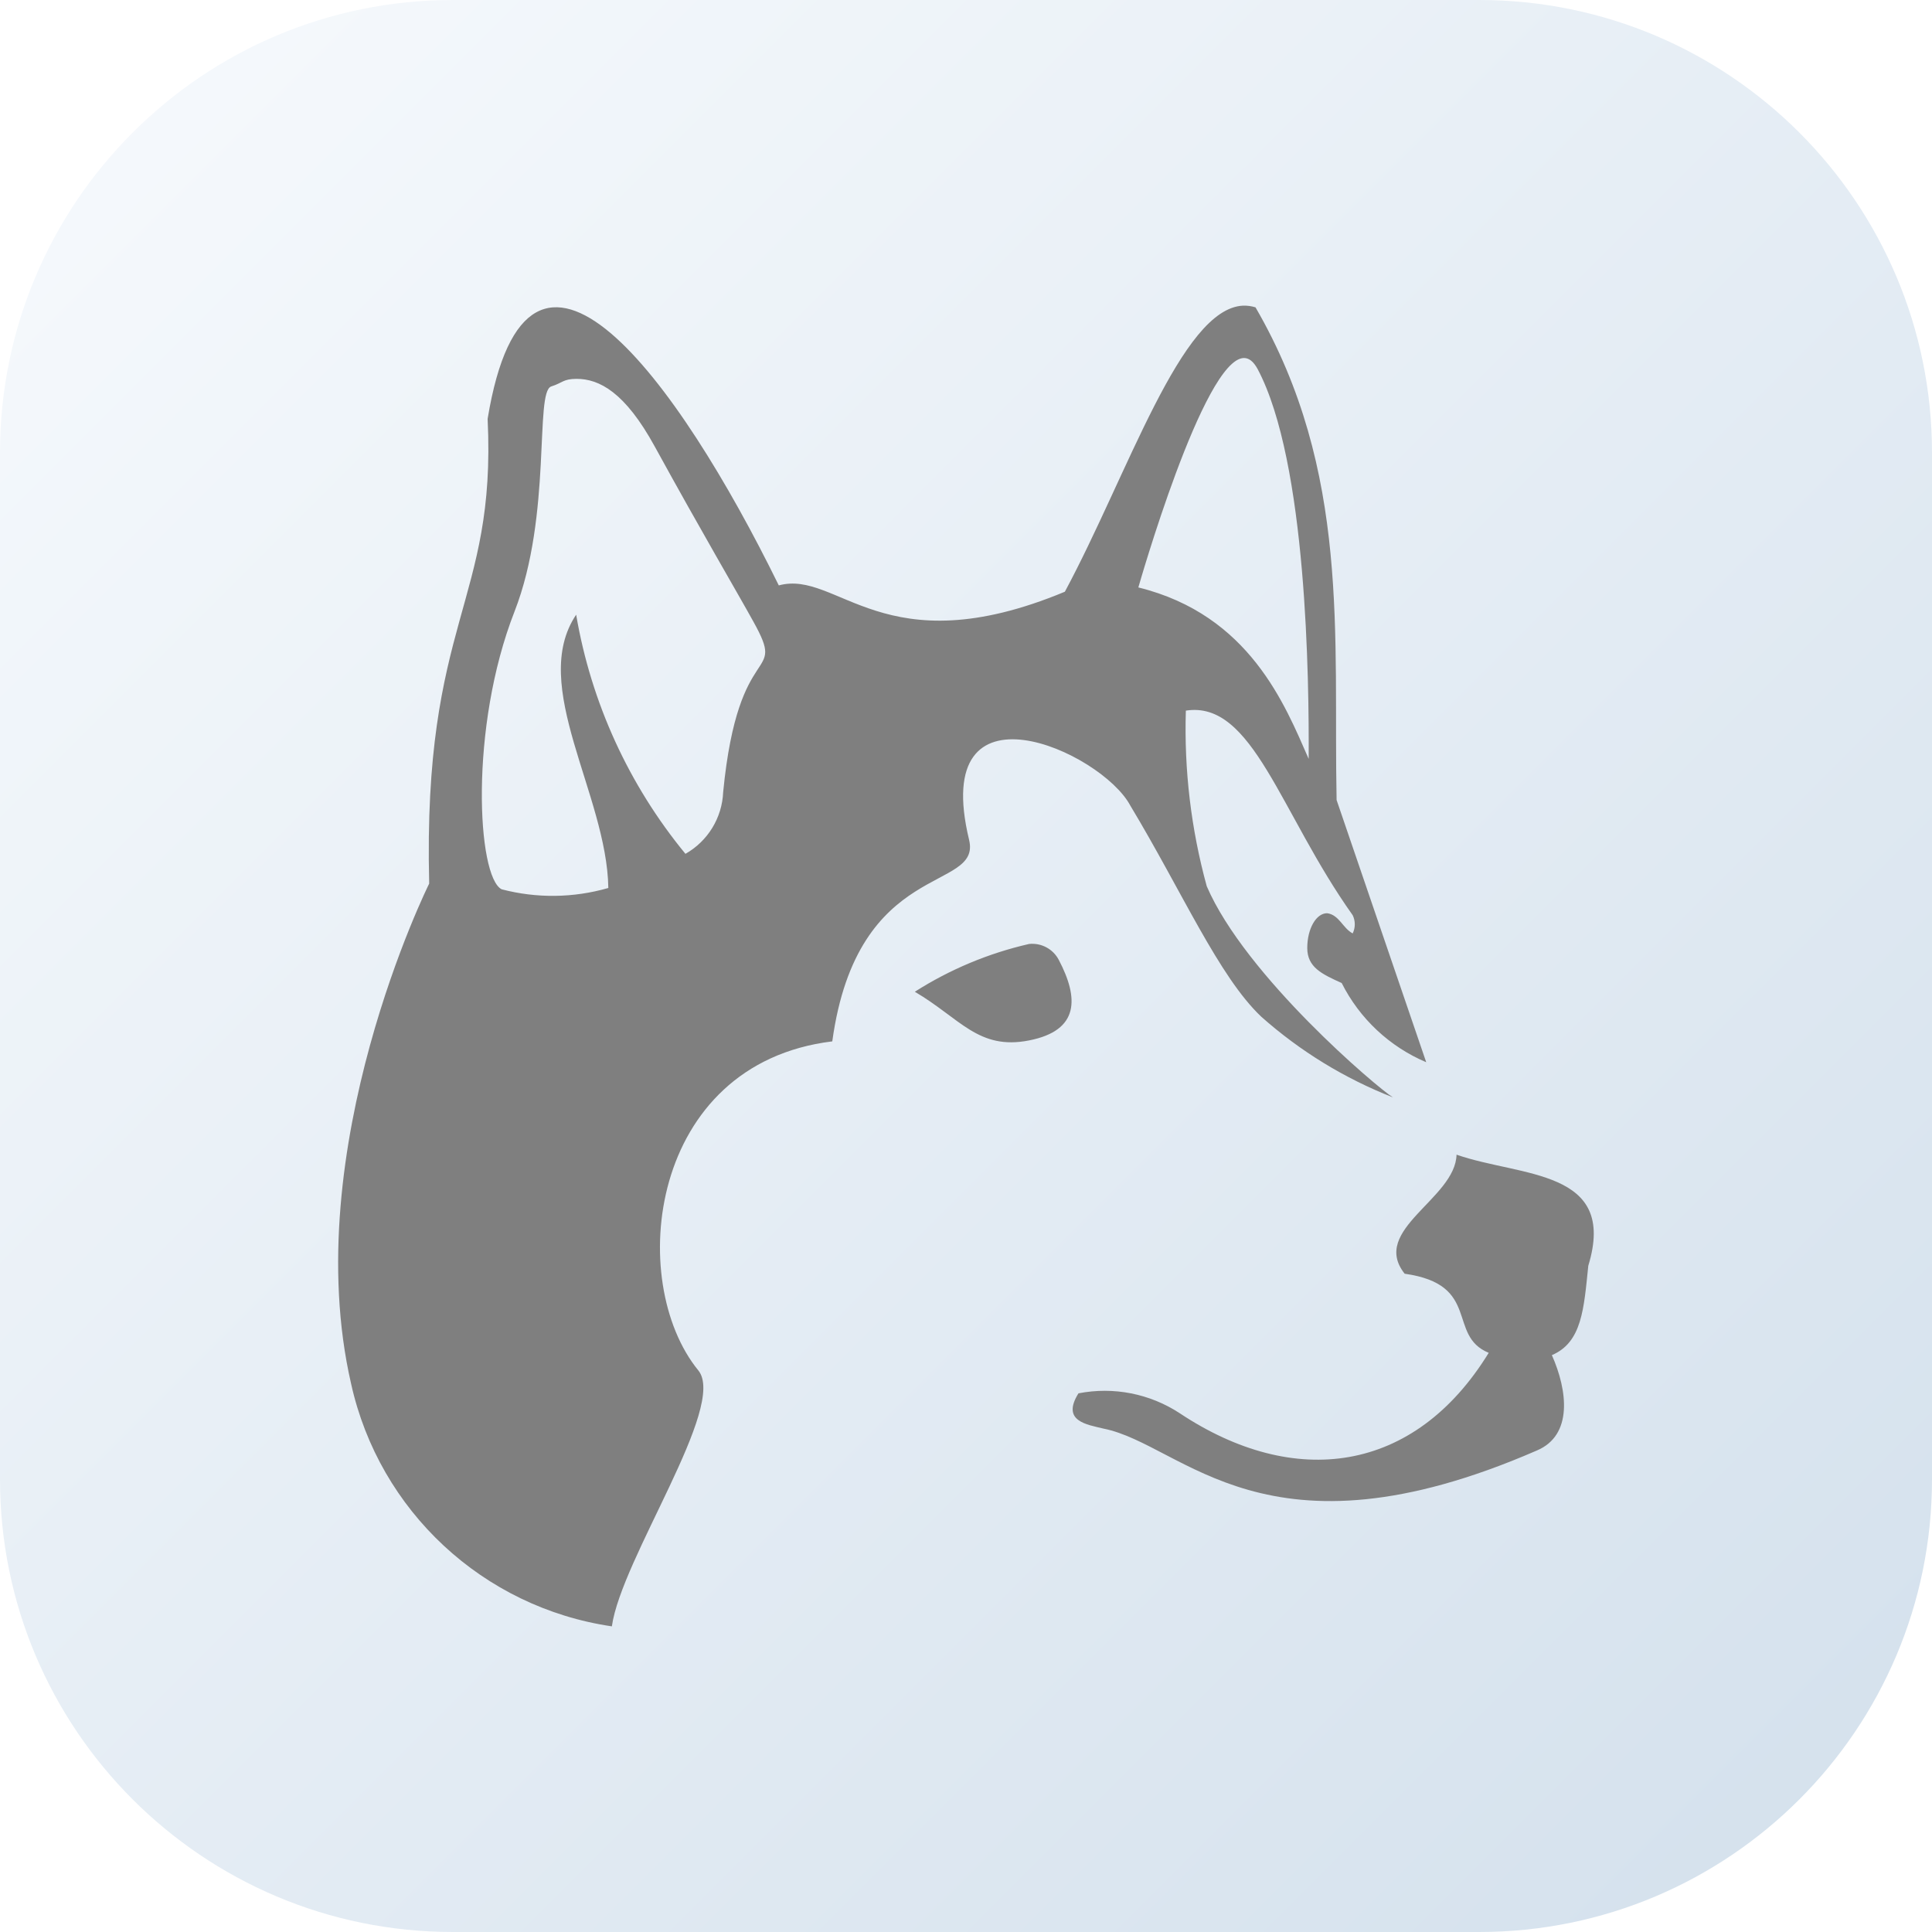
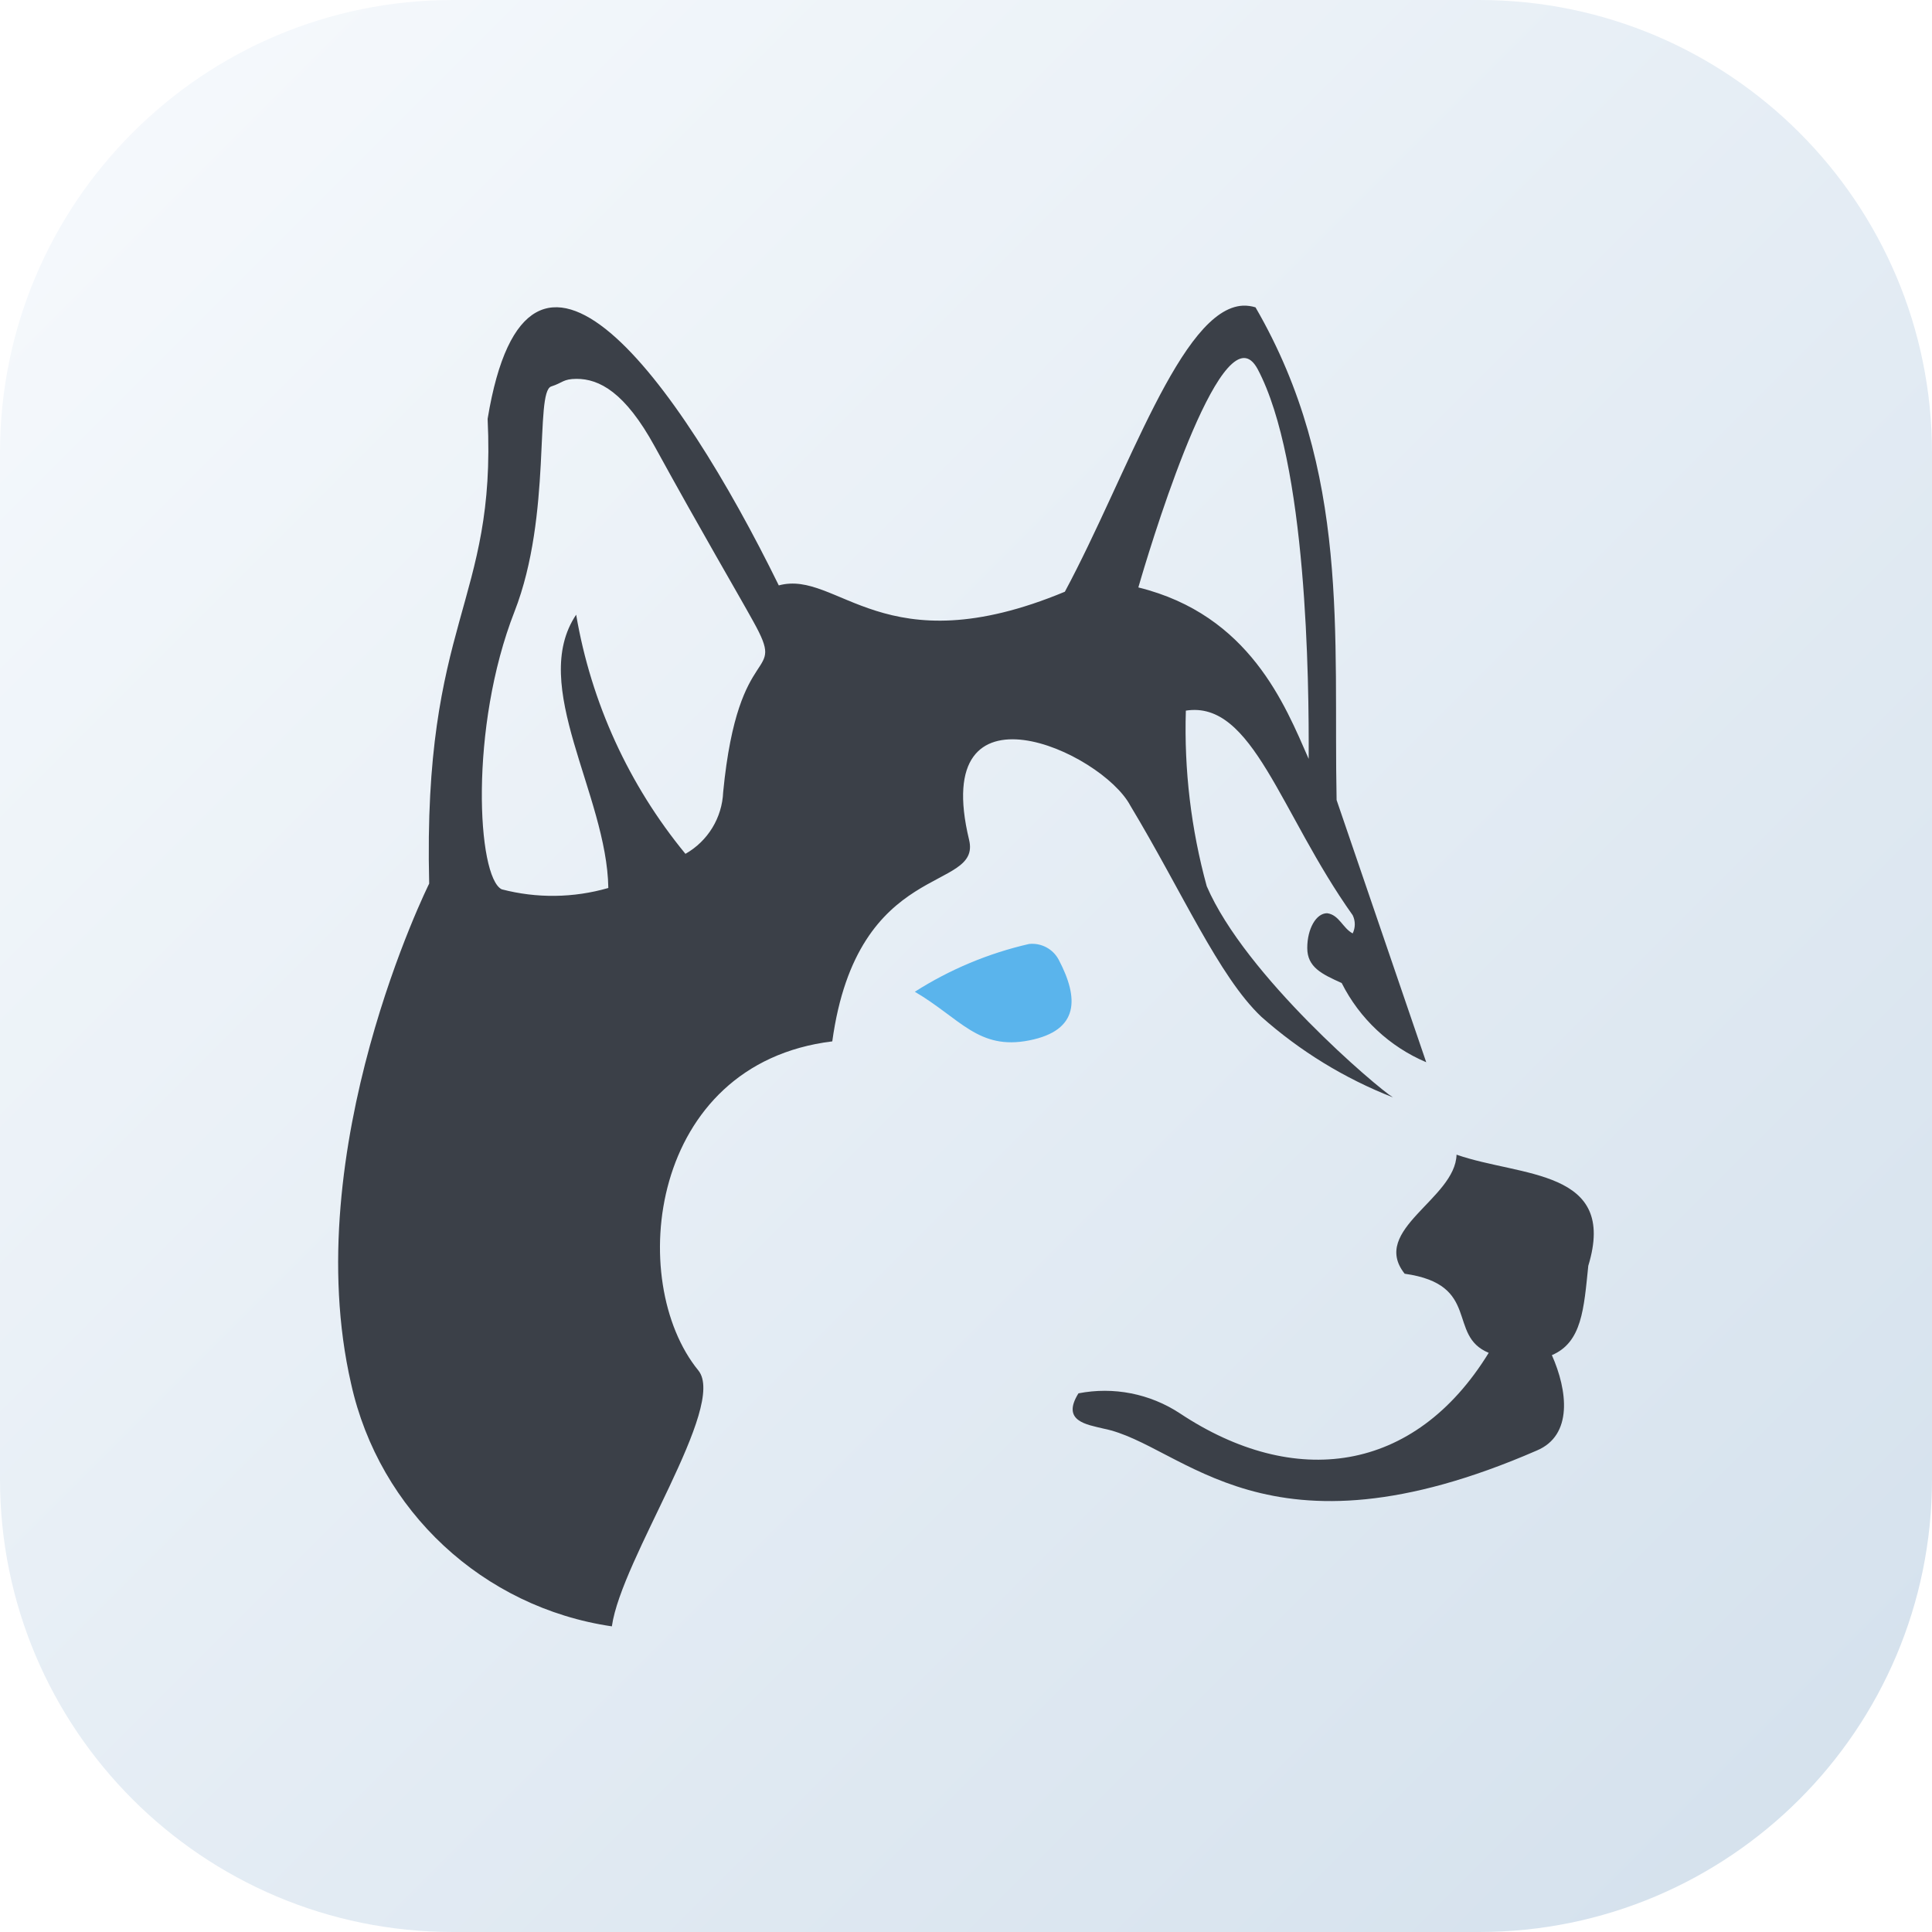
<svg xmlns="http://www.w3.org/2000/svg" width="256" height="256" viewBox="0 0 256 256" fill="none">
  <defs>
    <linearGradient id="husky_bg" x1="0" y1="0" x2="256" y2="256" gradientUnits="userSpaceOnUse">
      <stop stop-color="#F7FAFD" />
      <stop offset="1" stop-color="#D3E0EC" />
    </linearGradient>
  </defs>
  <rect width="256" height="256" rx="60" fill="url(#husky_bg)" />
  <svg x="28" y="28" width="200" height="200" viewBox="0 0 32 32" preserveAspectRatio="xMidYMid meet">
-     <path fill="#7f7f7f" d="M26.4 20c-.025.939-1.839 1.591-1.1 2.524c1.63.229.889 1.309 1.782 1.677c-1.579 2.57-4.126 2.891-6.549 1.282a2.9 2.9 0 0 0-2.149-.423c-.37.593.181.662.533.748c1.7.339 3.421 2.972 9.185.464c.769-.323.652-1.274.319-2.022c.639-.272.678-.982.772-1.895c.628-2.055-1.431-1.88-2.793-2.355m-9.063-4.467a7.7 7.7 0 0 0-2.422 1.013c.965.567 1.348 1.243 2.422 1.032s1.054-.9.631-1.706a.635.635 0 0 0-.631-.339M21.874 2c-1.312.06-2.44 3.574-3.778 6.065c-3.846 1.6-4.809-.475-6.065-.134C9.892 3.572 6.716-.8 5.858 4.4c.189 3.926-1.378 4.25-1.239 9.853c0 0-2.8 5.626-1.655 10.605A6.65 6.65 0 0 0 8.492 30c.2-1.435 2.449-4.671 1.833-5.426c-1.538-1.884-1.055-6.5 2.84-6.976c.533-3.883 3.174-3.152 2.9-4.275c-.847-3.518 2.806-1.876 3.419-.723c1.1 1.828 1.877 3.625 2.777 4.476a9.3 9.3 0 0 0 2.79 1.709c-.327-.2-3.127-2.573-3.947-4.476a12.6 12.6 0 0 1-.443-3.723c1.421-.223 1.994 2.168 3.537 4.337a.44.44 0 0 1 0 .386c-.212-.112-.286-.394-.542-.428c-.233 0-.421.33-.421.737s.307.553.73.743a3.56 3.56 0 0 0 1.792 1.679l-1.9-5.559c-.07-3.482.3-6.963-1.719-10.445A.8.8 0 0 0 21.874 2m.018 1.11c.105 0 .2.069.289.231c1.053 1.979 1.092 6.625 1.084 8.268c-.5-1.138-1.249-3.052-3.611-3.635c0 0 1.38-4.849 2.238-4.864m-14.149.442c.48 0 1.026.28 1.658 1.434C10.414 6.832 11.14 8.06 11.493 8.7c.722 1.3-.316.272-.641 3.611a1.58 1.58 0 0 1-.8 1.311a10.85 10.85 0 0 1-2.317-5.07c-1.008 1.5.653 3.813.682 5.794a4.26 4.26 0 0 1-2.261.028c-.52-.26-.691-3.43.273-5.891c.8-2.05.421-4.656.778-4.77c.246-.078.248-.159.536-.161" />
+     <path fill="#3B4048" d="M26.4 20c-.025.939-1.839 1.591-1.1 2.524c1.63.229.889 1.309 1.782 1.677c-1.579 2.57-4.126 2.891-6.549 1.282a2.9 2.9 0 0 0-2.149-.423c-.37.593.181.662.533.748c1.7.339 3.421 2.972 9.185.464c.769-.323.652-1.274.319-2.022c.639-.272.678-.982.772-1.895c.628-2.055-1.431-1.88-2.793-2.355M21.874 2c-1.312.06-2.44 3.574-3.778 6.065c-3.846 1.6-4.809-.475-6.065-.134C9.892 3.572 6.716-.8 5.858 4.4c.189 3.926-1.378 4.25-1.239 9.853c0 0-2.8 5.626-1.655 10.605A6.65 6.65 0 0 0 8.492 30c.2-1.435 2.449-4.671 1.833-5.426c-1.538-1.884-1.055-6.5 2.84-6.976c.533-3.883 3.174-3.152 2.9-4.275c-.847-3.518 2.806-1.876 3.419-.723c1.1 1.828 1.877 3.625 2.777 4.476a9.3 9.3 0 0 0 2.79 1.709c-.327-.2-3.127-2.573-3.947-4.476a12.6 12.6 0 0 1-.443-3.723c1.421-.223 1.994 2.168 3.537 4.337a.44.44 0 0 1 0 .386c-.212-.112-.286-.394-.542-.428c-.233 0-.421.33-.421.737s.307.553.73.743a3.56 3.56 0 0 0 1.792 1.679l-1.9-5.559c-.07-3.482.3-6.963-1.719-10.445A.8.8 0 0 0 21.874 2m.018 1.11c.105 0 .2.069.289.231c1.053 1.979 1.092 6.625 1.084 8.268c-.5-1.138-1.249-3.052-3.611-3.635c0 0 1.38-4.849 2.238-4.864m-14.149.442c.48 0 1.026.28 1.658 1.434C10.414 6.832 11.14 8.06 11.493 8.7c.722 1.3-.316.272-.641 3.611a1.58 1.58 0 0 1-.8 1.311a10.85 10.85 0 0 1-2.317-5.07c-1.008 1.5.653 3.813.682 5.794a4.26 4.26 0 0 1-2.261.028c-.52-.26-.691-3.43.273-5.891c.8-2.05.421-4.656.778-4.77c.246-.078.248-.159.536-.161" />
+     <path fill="#5AB4EC" d="M17.337 15.533a7.7 7.7 0 0 0-2.422 1.013c.965.567 1.348 1.243 2.422 1.032s1.054-.9.631-1.706a.635.635 0 0 0-.631-.339" />
  </svg>
</svg>
